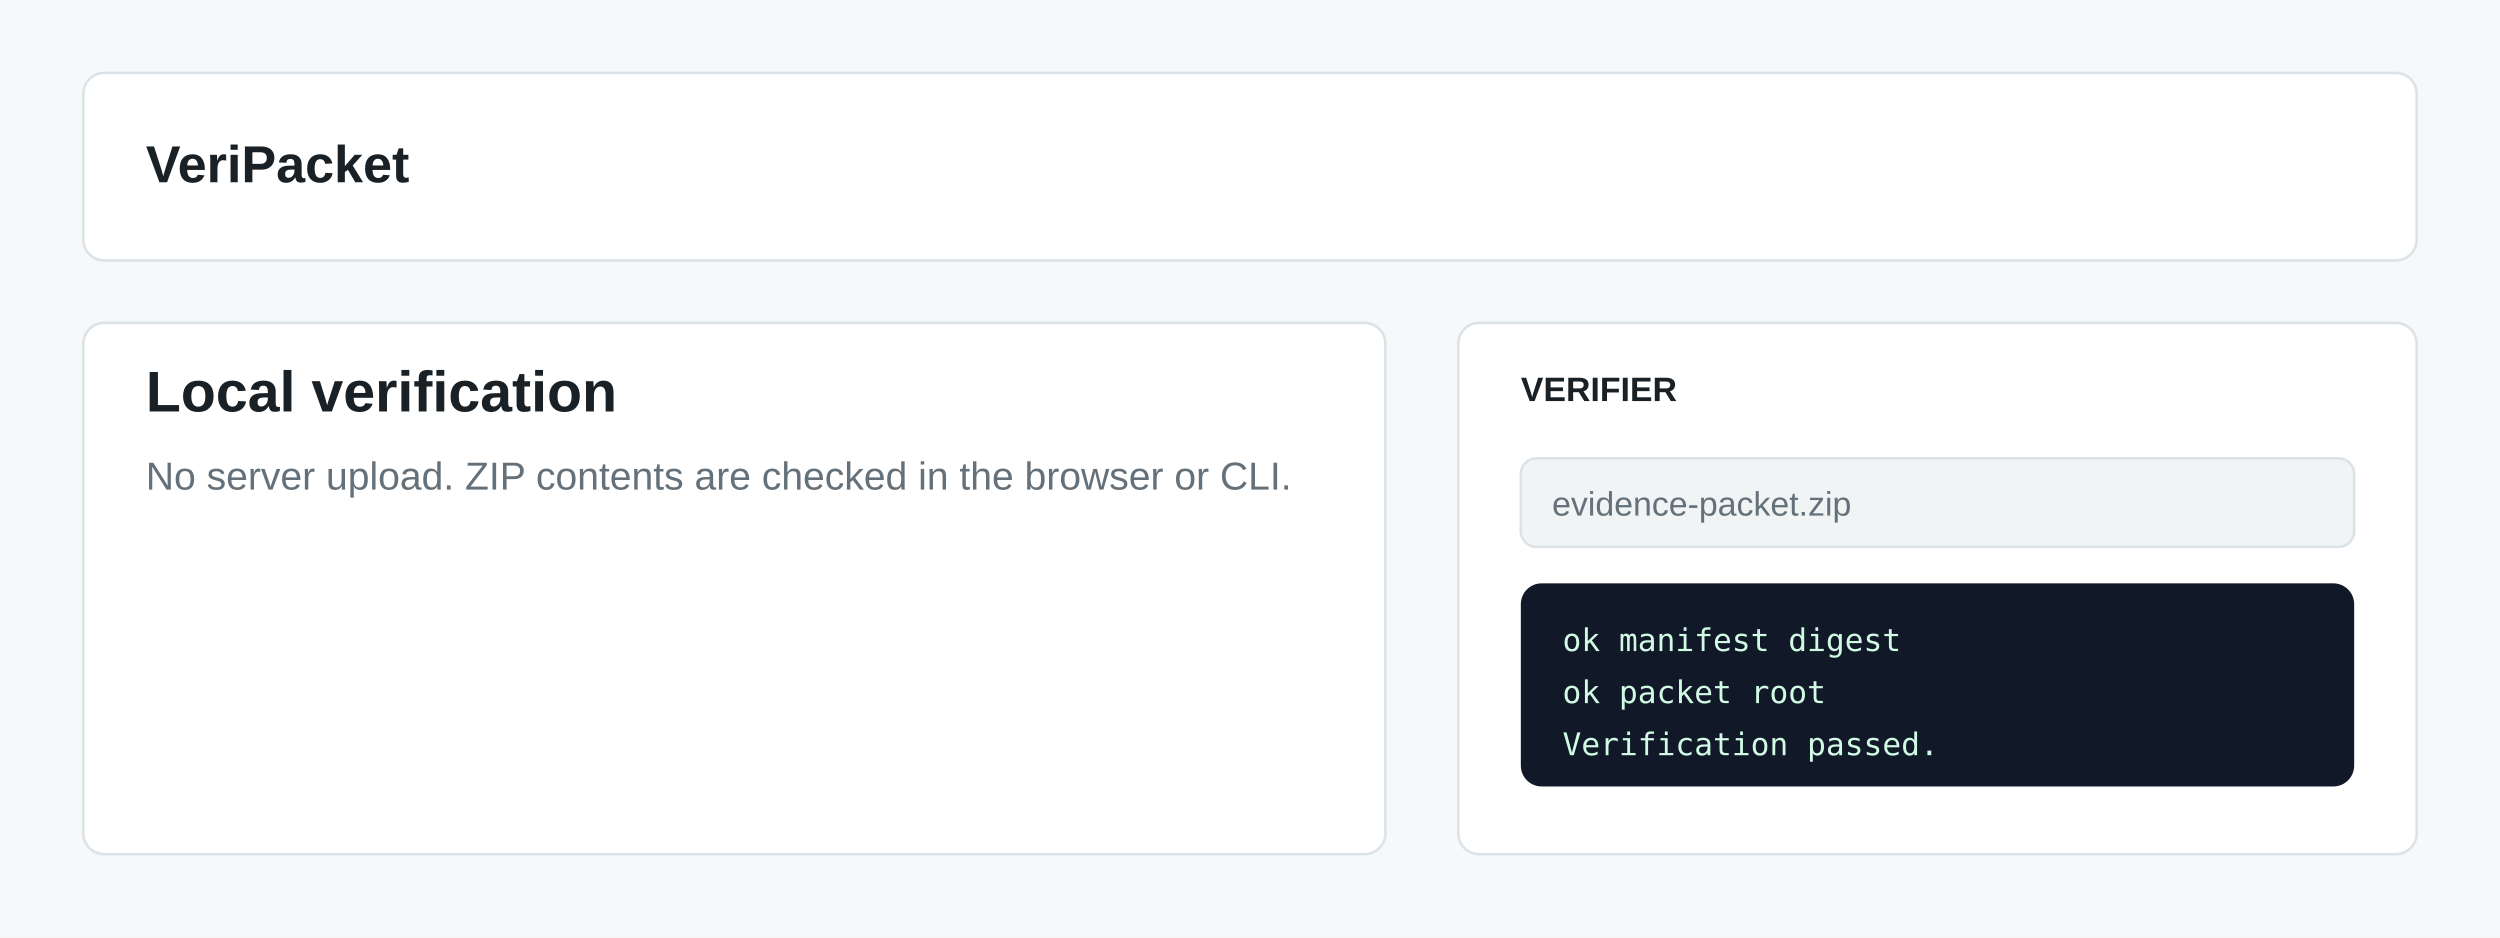
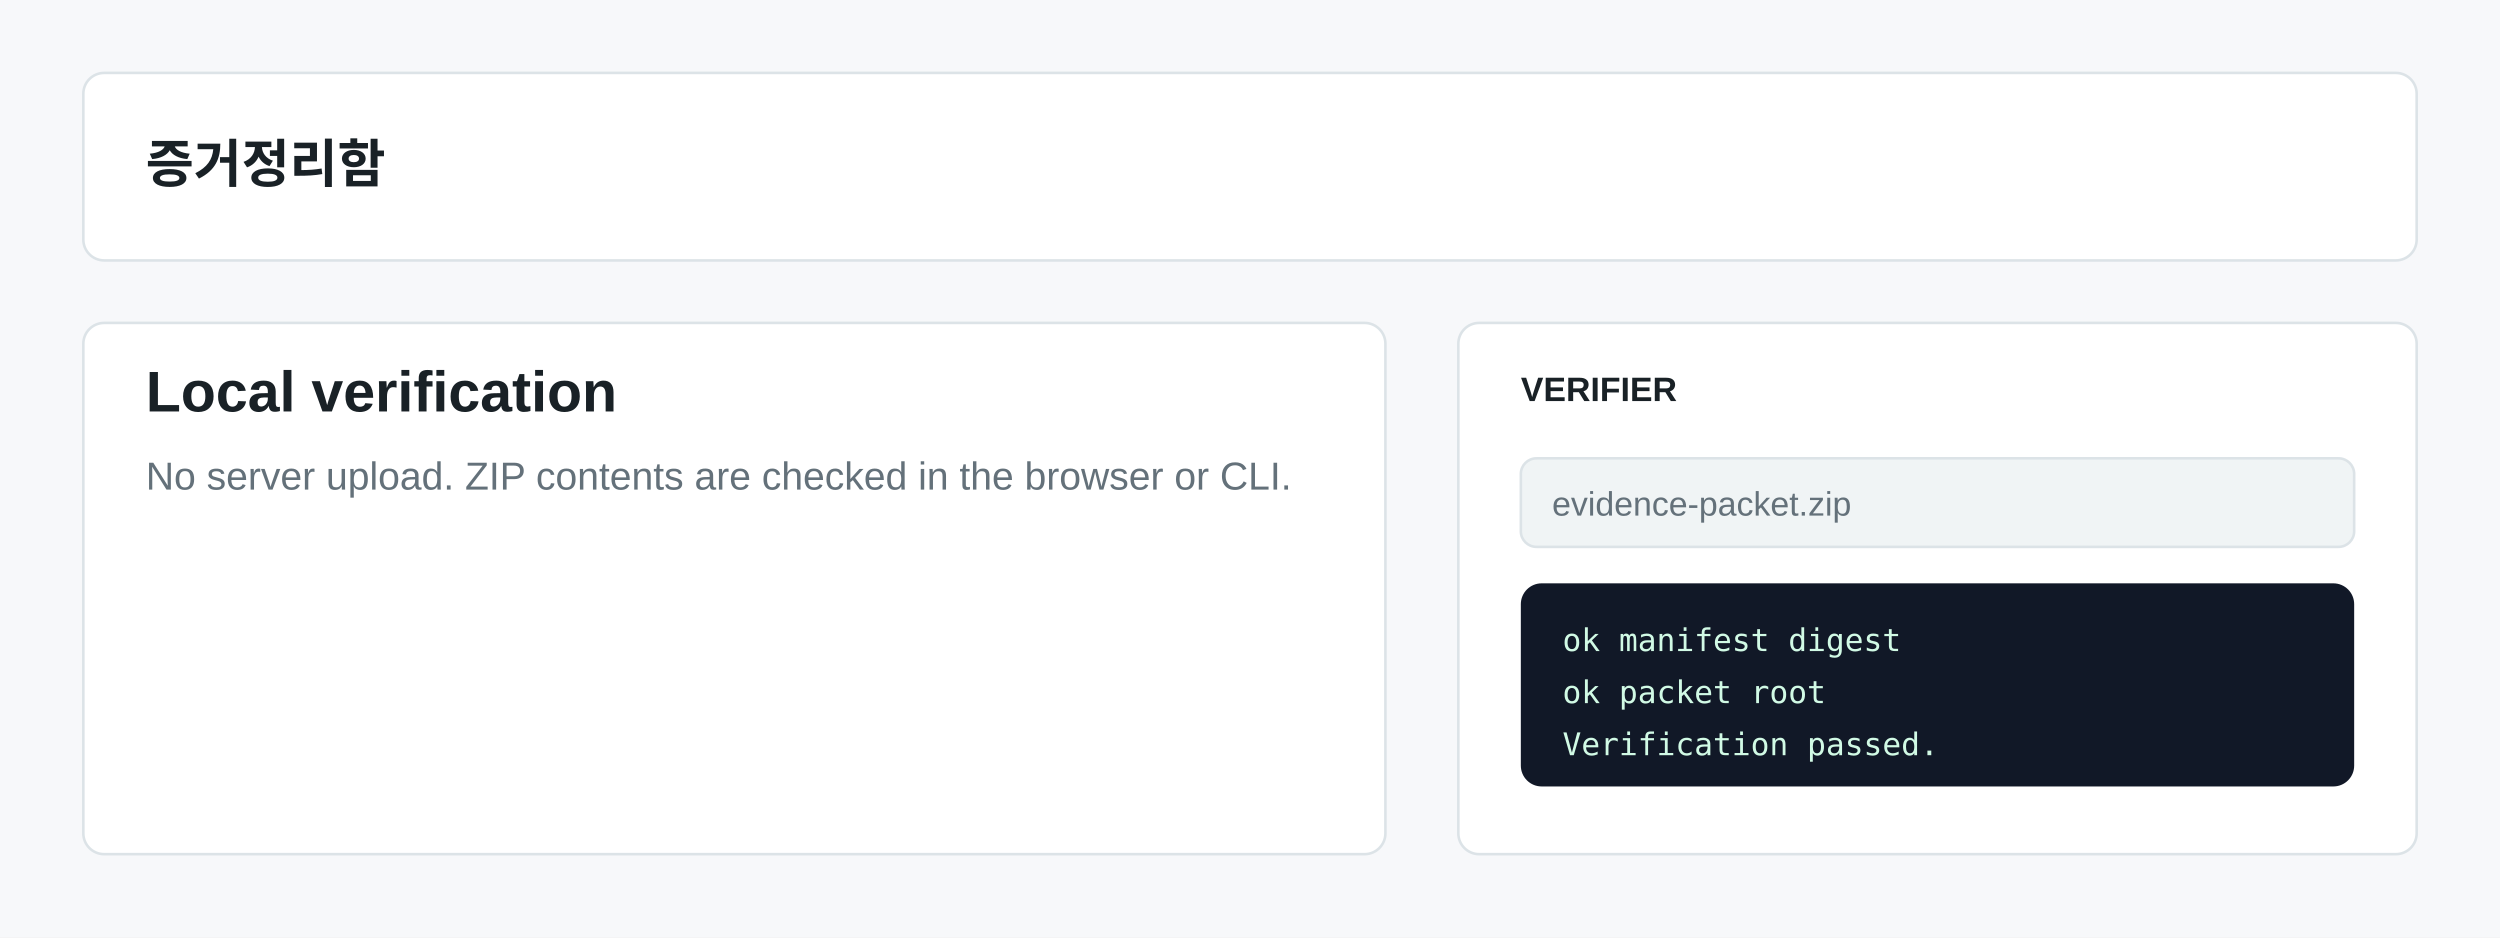
<svg xmlns="http://www.w3.org/2000/svg" width="960" height="360" viewBox="0 0 960 360" role="img" aria-labelledby="title desc">
  <rect width="960" height="360" fill="#f7f8fa" />
  <rect x="32" y="28" width="896" height="72" rx="8" fill="#ffffff" stroke="#dce3e7" />
-   <text x="56" y="70" fill="#192126" font-family="Arial, sans-serif" font-size="20" font-weight="700">VeriPacket</text>
+   <text x="56" y="70" fill="#192126" font-family="Arial, sans-serif" font-size="20" font-weight="700">증거정리함</text>
  <rect x="560" y="124" width="368" height="204" rx="8" fill="#ffffff" stroke="#dce3e7" />
  <text x="584" y="154" fill="#192126" font-family="Arial, sans-serif" font-size="13" font-weight="700">VERIFIER</text>
  <rect x="584" y="176" width="320" height="34" rx="6" fill="#f0f4f5" stroke="#dce3e7" />
  <text x="596" y="198" fill="#64717a" font-family="Arial, sans-serif" font-size="13">evidence-packet.zip</text>
  <rect x="584" y="224" width="320" height="78" rx="8" fill="#111827" />
  <text x="600" y="250" fill="#d1fae5" font-family="SFMono-Regular, Consolas, monospace" font-size="12">ok manifest digest</text>
  <text x="600" y="270" fill="#d1fae5" font-family="SFMono-Regular, Consolas, monospace" font-size="12">ok packet root</text>
  <text x="600" y="290" fill="#d1fae5" font-family="SFMono-Regular, Consolas, monospace" font-size="12">Verification passed.</text>
  <rect x="32" y="124" width="500" height="204" rx="8" fill="#ffffff" stroke="#dce3e7" />
  <text x="56" y="158" fill="#192126" font-family="Arial, sans-serif" font-size="22" font-weight="700">Local verification</text>
  <text x="56" y="188" fill="#64717a" font-family="Arial, sans-serif" font-size="15">No server upload. ZIP contents are checked in the browser or CLI.</text>
</svg>
